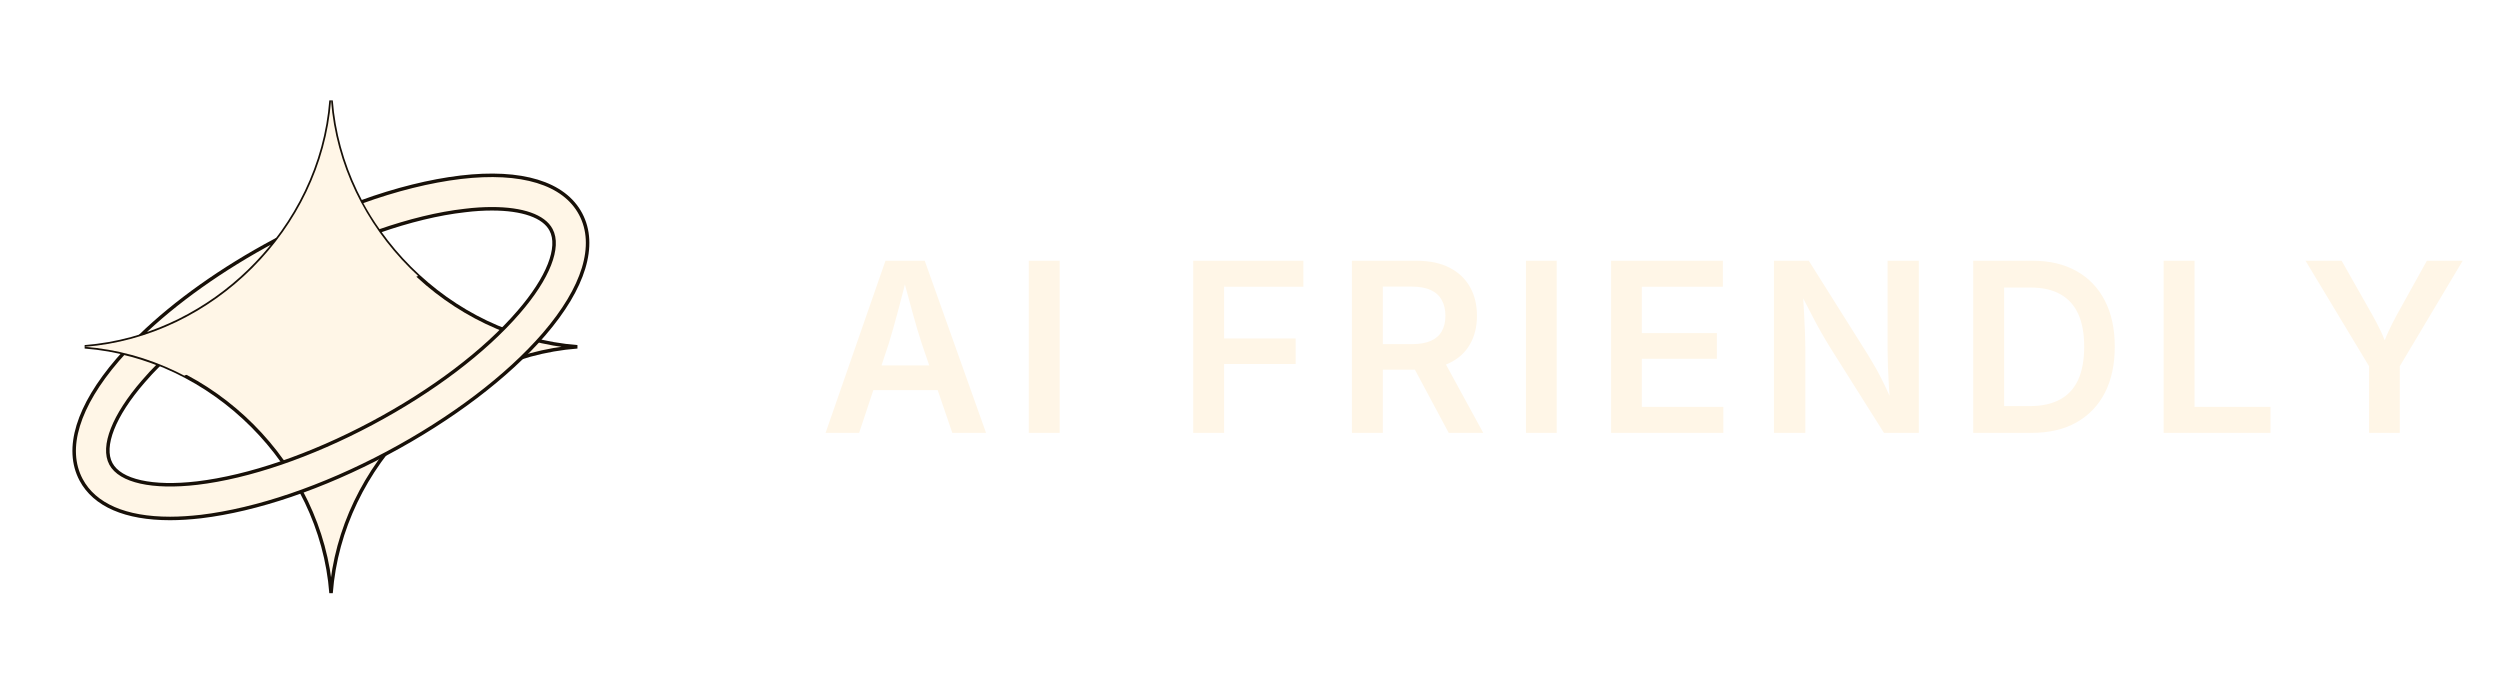
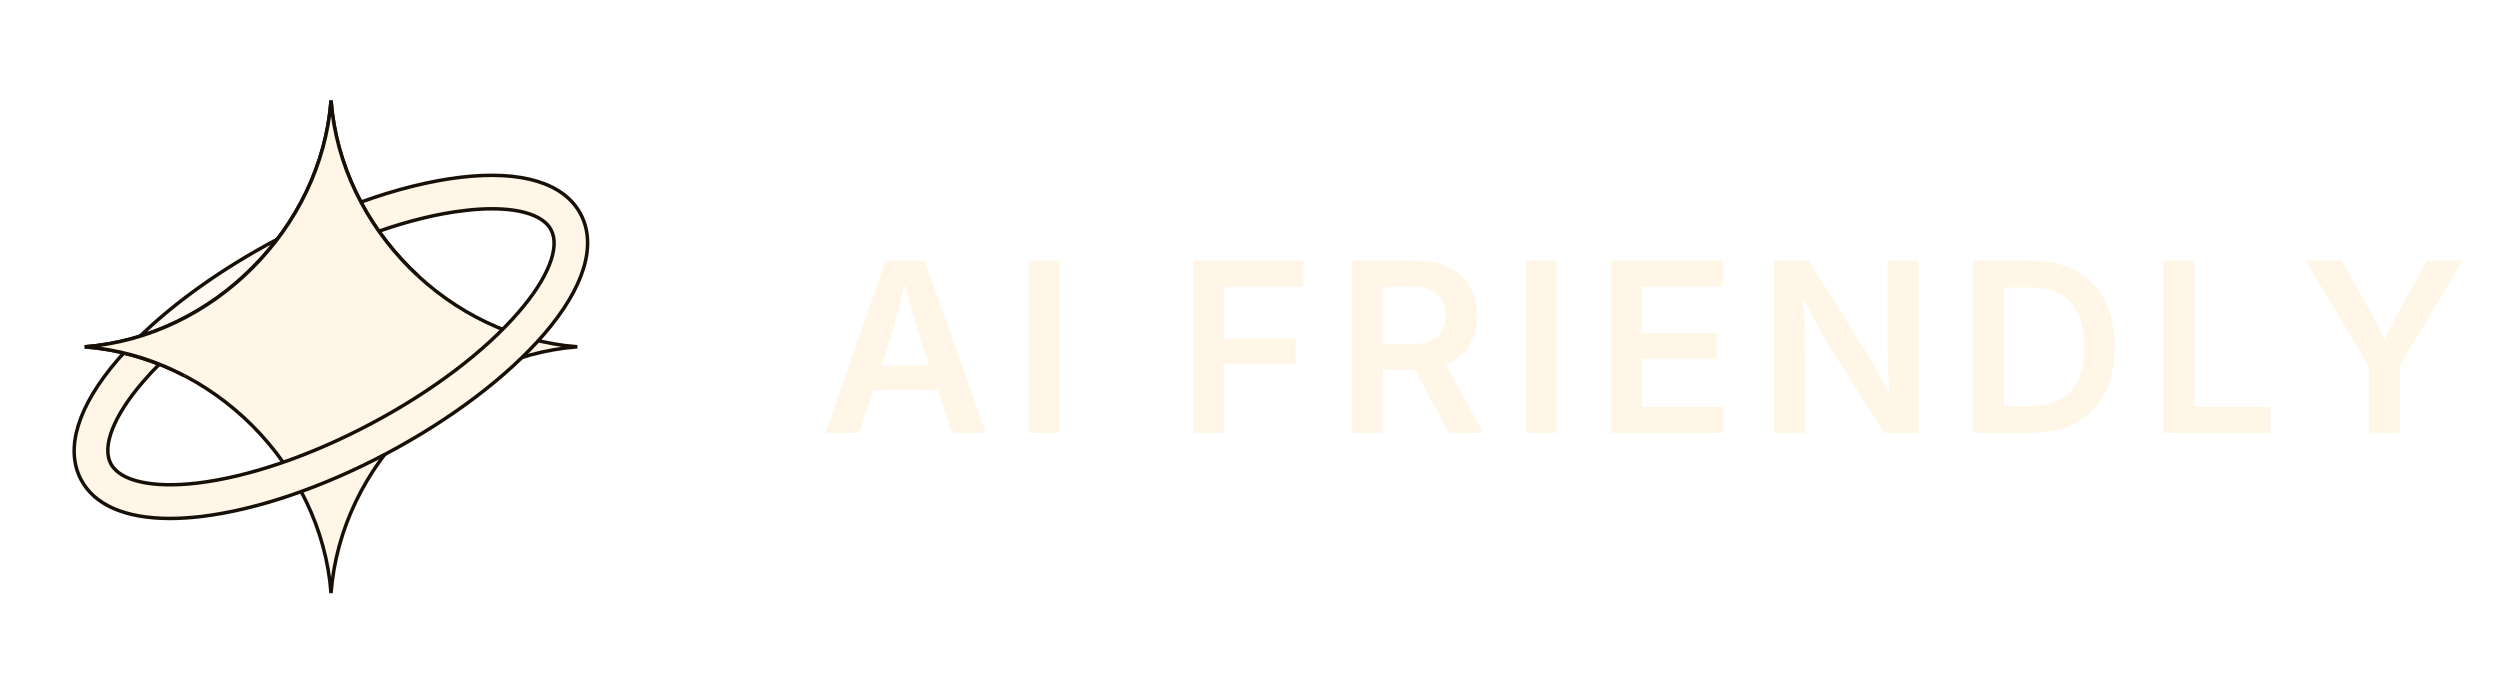
<svg xmlns="http://www.w3.org/2000/svg" width="158.587" height="44" viewBox="0 0 158.587 44" role="img">
  <defs>
    <linearGradient id="spec" x1="10" y1="6" x2="54" y2="58" gradientUnits="userSpaceOnUse">
      <stop offset="0" stop-color="#ffb000" />
      <stop offset=".27" stop-color="#ff6a00" />
      <stop offset=".52" stop-color="#e01b7a" />
      <stop offset=".74" stop-color="#8b1bb0" />
      <stop offset="1" stop-color="#2b0b8a" />
    </linearGradient>
    <linearGradient id="specwide" x1="0" y1="0" x2="1" y2="1">
      <stop offset="0" stop-color="#ffb000" />
      <stop offset=".25" stop-color="#ff5a00" />
      <stop offset=".5" stop-color="#d81b7a" />
      <stop offset=".75" stop-color="#7b1fa2" />
      <stop offset="1" stop-color="#2b0b8a" />
    </linearGradient>
  </defs>
  <g transform="translate(1.00 2.00) scale(0.11111)">
    <clipPath id="ulm15" clipPathUnits="userSpaceOnUse">
      <polygon points="-364.9,393.1 690.9,-57.1 494.8,-517.1 -561.1,-66.8" />
    </clipPath>
    <path d="M180,39.4c-5.6,73.1-67.5,135-140.6,140.6c73.1,5.6,135,67.5,140.6,140.6c5.6-73.1,67.5-135,140.6-140.6C247.5,174.4,185.6,112.5,180,39.4z" fill="#fff6e7" stroke="#171008" stroke-width="2" />
    <path d="M149.3,118.6c-0.5,0.3-1,0.5-1.5,0.8c-30,16-56.7,35-76.8,54.5C102.1,164.3,129.6,144.5,149.3,118.6z" fill="#fffaf1" stroke="#171008" stroke-width="2" />
    <path d="M322.5,104.2c-9.4-17.7-33.7-25.1-68.5-21c-17.5,2.1-36.9,6.9-57,14.2c3.1,5.8,6.5,11.3,10.3,16.6c17.3-6,33.9-10.1,49-11.8c5.6-0.7,10.8-1,15.6-1c17.4,0,29.6,4.2,33.7,12c5.3,9.9-1.6,27.5-18.5,47c-19.3,22.4-49.1,45-83.9,63.5c-34.8,18.5-70.2,30.6-99.6,34.1c-25.6,3-44-1.1-49.3-11c-5.3-9.9,1.6-27.5,18.5-47c2.8-3.3,5.9-6.6,9.1-9.8c-6.6-2.6-13.4-4.8-20.3-6.4c-1.1,1.3-2.3,2.5-3.4,3.8c-22.8,26.5-30.3,50.8-20.9,68.5c7.7,14.5,25.4,22.1,50.8,22.1c5.5,0,11.5-0.4,17.7-1.1c31.7-3.8,69.5-16.6,106.3-36.2c36.8-19.6,68.6-43.7,89.5-67.9C324.5,146.2,331.9,121.9,322.5,104.2z" fill="#fff6e7" stroke="#171008" stroke-width="2" />
    <path d="M180,39.4c-5.6,73.1-67.5,135-140.6,140.6c73.1,5.6,135,67.5,140.6,140.6c5.6-73.1,67.5-135,140.6-140.6C247.5,174.4,185.6,112.5,180,39.4z" fill="#fff6e7" clip-path="url(#ulm15)" />
+     <path d="M180,39.4c-5.6,73.1-67.5,135-140.6,140.6c73.1,5.6,135,67.5,140.6,140.6c5.6-73.1,67.5-135,140.6-140.6C247.5,174.4,185.6,112.5,180,39.4z" fill="none" stroke="#171008" stroke-width="2" clip-path="url(#ulm15)" />
  </g>
  <path d="M52.37 27.46 56.17 16.54H58.66L62.55 27.46H60.41L58.47 21.79Q58.18 20.91 57.88 19.80Q57.57 18.69 57.19 17.27H57.60Q57.24 18.70 56.94 19.82Q56.64 20.94 56.38 21.79L54.50 27.46ZM54.58 24.75V23.18H60.33V24.75Z M67.22 16.54V27.46H65.26V16.54Z M75.69 27.46V16.54H82.68V18.19H77.65V21.47H82.19V23.09H77.65V27.46Z M85.76 27.46V16.54H89.84Q91.10 16.54 91.95 16.98Q92.81 17.42 93.25 18.21Q93.69 18.99 93.69 20.03Q93.69 21.08 93.24 21.85Q92.80 22.62 91.94 23.03Q91.08 23.45 89.81 23.45H86.90V21.83H89.55Q90.30 21.83 90.77 21.62Q91.24 21.41 91.46 21.01Q91.69 20.61 91.69 20.03Q91.69 19.45 91.46 19.04Q91.24 18.62 90.76 18.40Q90.29 18.18 89.54 18.18H87.72V27.46ZM91.90 27.46 89.25 22.51H91.39L94.09 27.46Z M98.75 16.54V27.46H96.80V16.54Z M102.20 27.46V16.54H109.29V18.19H104.15V21.13H108.91V22.76H104.15V25.81H109.32V27.46Z M112.53 27.46V16.54H114.74L118.52 22.55Q118.75 22.93 119.02 23.40Q119.28 23.87 119.56 24.45Q119.85 25.04 120.13 25.75H119.91Q119.86 25.13 119.82 24.48Q119.78 23.83 119.76 23.25Q119.74 22.67 119.74 22.27V16.54H121.72V27.46H119.51L116.10 22.05Q115.78 21.53 115.49 21.02Q115.20 20.51 114.88 19.88Q114.55 19.24 114.08 18.34H114.35Q114.40 19.13 114.44 19.85Q114.48 20.56 114.50 21.13Q114.52 21.69 114.52 22.04V27.46Z M128.86 27.46H126.10V25.76H128.76Q129.91 25.76 130.68 25.34Q131.44 24.93 131.83 24.09Q132.21 23.25 132.21 21.99Q132.21 20.74 131.83 19.91Q131.44 19.07 130.69 18.66Q129.94 18.24 128.82 18.24H126.05V16.54H128.94Q130.56 16.54 131.73 17.20Q132.89 17.85 133.52 19.07Q134.15 20.29 134.15 21.99Q134.15 23.69 133.52 24.92Q132.89 26.14 131.71 26.80Q130.53 27.46 128.86 27.46ZM127.13 16.54V27.46H125.17V16.54Z M137.25 27.46V16.54H139.21V25.81H144.03V27.46Z M150.28 27.46V23.23L146.25 16.54H148.54L150.49 19.98Q150.80 20.53 151.04 21.04Q151.28 21.55 151.53 22.30H151.02Q151.27 21.55 151.51 21.03Q151.75 20.51 152.04 19.98L153.95 16.54H156.22L152.23 23.23V27.46Z" fill="#fff6e7" />
</svg>
